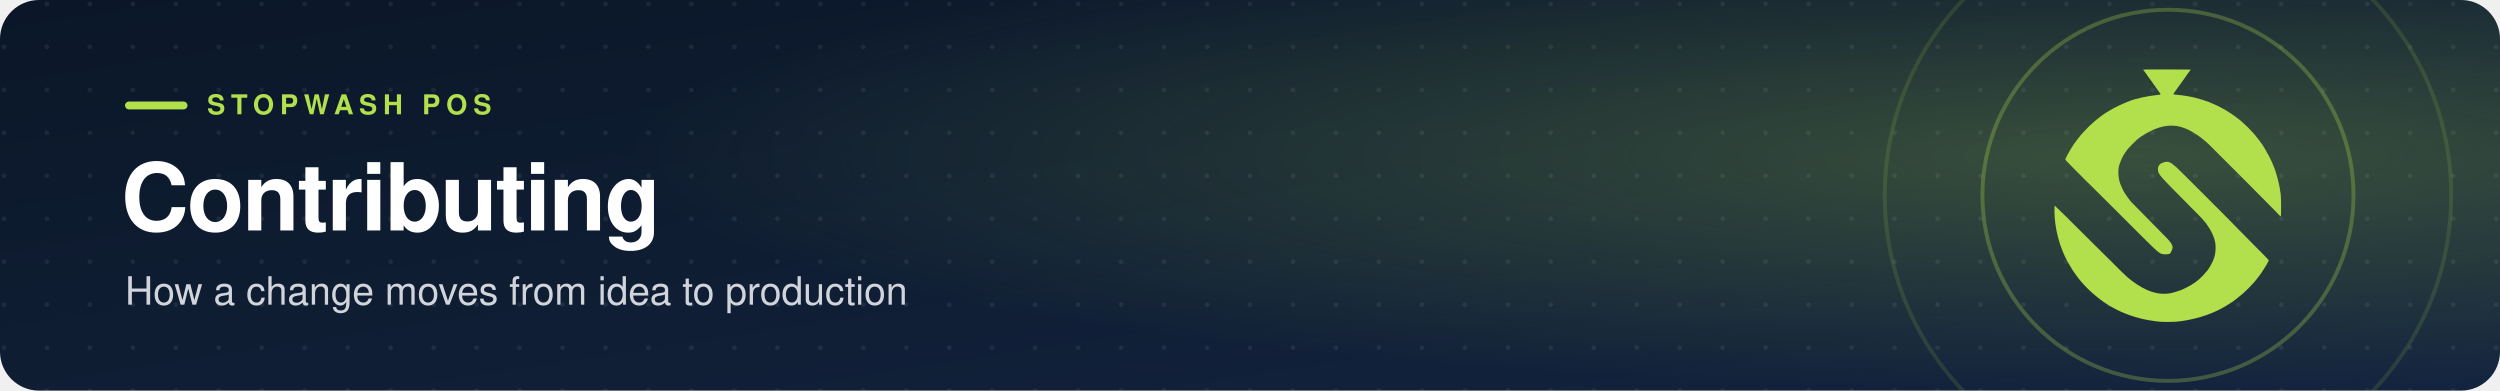
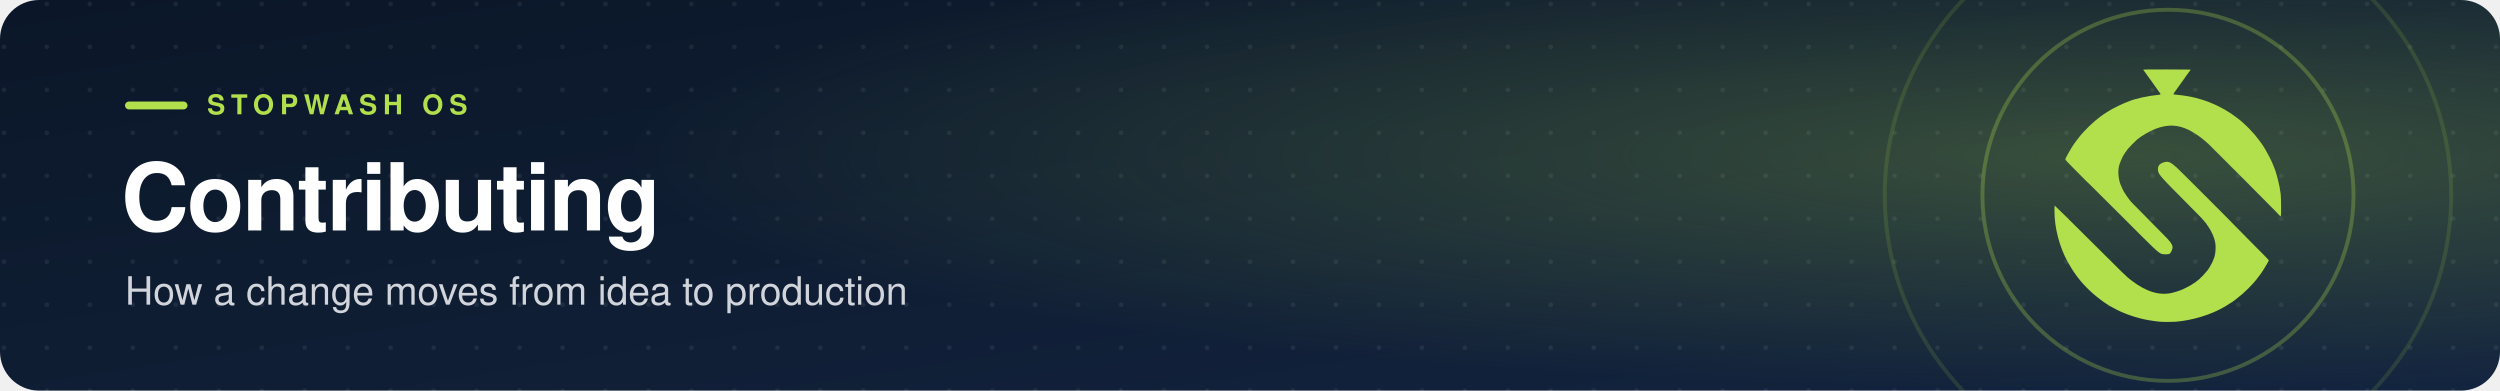
- <svg xmlns="http://www.w3.org/2000/svg" width="1280" height="200" viewBox="0 0 1280 200" role="img" aria-label="STOPWASH POS: Contributing">
+ <svg xmlns="http://www.w3.org/2000/svg" width="1280" height="200" viewBox="0 0 1280 200" role="img" aria-label="STOPWASH OS: Contributing">
  <defs>
    <linearGradient id="bg" x1="0" y1="0" x2="1" y2="1">
      <stop offset="0" stop-color="#0b1728" />
      <stop offset="1" stop-color="#13243f" />
    </linearGradient>
    <radialGradient id="glow" cx="0.85" cy="0.4" r="0.6">
      <stop offset="0" stop-color="#b2e04c" stop-opacity="0.25" />
      <stop offset="1" stop-color="#b2e04c" stop-opacity="0" />
    </radialGradient>
    <pattern id="dots" width="22" height="22" patternUnits="userSpaceOnUse">
      <circle cx="2" cy="2" r="1.2" fill="#ffffff" fill-opacity="0.07" />
    </pattern>
    <clipPath id="frame">
      <rect width="1280" height="200" rx="20" />
    </clipPath>
  </defs>
  <g clip-path="url(#frame)">
    <rect width="1280" height="200" fill="url(#bg)" />
    <rect width="1280" height="200" fill="url(#dots)" />
    <rect width="1280" height="200" fill="url(#glow)" />
    <g fill="none" stroke="#b2e04c">
      <circle cx="1110" cy="100" r="95" stroke-opacity="0.28" stroke-width="2" />
      <circle cx="1110" cy="100" r="145" stroke-opacity="0.13" stroke-width="2" />
    </g>
    <path id="stopwash-mark" fill="#b2e04c" fill-rule="evenodd" transform="translate(1051.2 35.0) scale(0.13684)" d="M398.5 947.9C393 947.5 384.2 946.5 379 945.6C373.8 944.7 365 943.3 359.5 942.5C313.7 935.2 261.6 917.1 222.6 894.8C218.7 892.6 214.1 889.9 212.3 888.9C180.5 870.7 140.5 837.8 113.5 807.6C109.1 802.7 104.8 797.9 104 797C100.5 793.4 82 769.1 82 768.1C82 767.6 81.7 767 81.2 766.8C79.7 766.2 64.3 741.6 54.8 724.5C24 669.4 5 596.6 5 534C5 522.4 5.4 513.9 6 513.5C6.5 513.2 65.5 571.4 137.2 642.8C265.7 771 274.2 779.2 291 792.1C348.2 836.1 397.2 851.2 446 839.8C453.6 838.1 475.5 831.1 478.6 829.5C480.2 828.7 481.9 828 482.3 828C483.7 828 507 816.1 515.6 811C540.1 796.5 554 784.1 578.1 755.2C579.1 753.9 580 752.7 580 752.5C580 752.3 582.1 749.1 584.6 745.3C589.8 737.6 600 717.4 600 714.8C600 713.9 600.4 712.9 600.9 712.5C601.4 712.2 602.1 710.5 602.5 708.7C602.9 707 603.7 703.7 604.5 701.5C607.8 691.4 609 667.5 606.9 653.8C603.9 634.6 594.2 612 579.6 590.5C577.4 587.2 575.2 584.4 574.8 584.2C574.4 584 574 583.2 574 582.5C574 581.8 573.6 581 573.1 580.8C572.6 580.6 569.6 577.1 566.4 573.1C558.8 563.3 553.1 557.4 505 509C396.9 400.4 393 395.9 392.2 379.4C391.4 365.2 398.2 356.5 413.5 351.8C430.5 346.6 437.7 349.4 461.6 370.4C471.3 378.9 681.3 588.9 685.7 594.5C687.4 596.7 715.2 624.8 747.4 657C779.7 689.2 806.3 716.3 806.6 717.3C806.9 718.3 806.1 720.9 804.7 723.3C803.4 725.6 800.6 730.6 798.5 734.5C796.5 738.4 792.2 745.3 789.1 750C786 754.7 783.3 759 783 759.5C782.5 760.6 779 765.9 777.8 767.5C761.2 789.4 756.1 795.9 754 798C752.6 799.4 749.3 803.1 746.6 806.3C739.5 814.8 721.6 832.5 708.7 843.8C697.5 853.6 668.7 876 667.2 876C666.8 876 665.5 876.7 664.5 877.5C662 879.4 650.7 886.6 646 889.3C644.1 890.4 640.2 892.6 637.5 894.2C589.6 922.1 520 943.1 458.5 948C444.7 949.1 413.1 949.1 398.5 947.9ZM405.9 694.2C392.1 688.6 386.8 683.6 253 549.5C191.7 488 140 436.6 138.1 435.2C134.7 432.6 126.9 424.8 74.7 372.1C48.7 345.9 45 341.7 45.6 339.8C47.5 333.7 66.1 300.8 76.3 285.5C81.9 277.2 100.4 252.7 104 249C104.8 248.1 109.5 242.9 114.5 237.4C139.7 209.6 172.2 181.8 199.4 165.1C203 162.8 209 159.1 212.8 156.8C226.8 148.1 263.2 130.7 279 125C280.9 124.4 283.4 123.4 284.5 122.9C306 113.6 358.3 102.2 393.5 99.2C402.8 98.4 403.6 97.3 399.3 91.8C397.8 89.8 395.8 87.2 395 86C394.2 84.8 392.9 83.2 392.2 82.4C391.6 81.7 391 80.9 391 80.6C391 80.3 388.9 77.2 386.2 73.7C383.6 70.2 377.7 61.8 373 55.1C368.3 48.4 363.8 42 363 41C362.2 40 360.8 38.2 360 37C359.2 35.8 357.1 32.9 355.4 30.6C353.8 28.4 349.4 22.1 345.6 16.8C341.9 11.4 338.5 7 338 7C337.4 7 337 6.3 337 5.5C337 4.2 347.5 4 425.3 4C473.9 4 514 4.3 514.3 4.6C514.7 5 513.8 6.7 512.4 8.4C511 10.1 507.4 14.9 504.4 19C501.5 23.1 498.6 27 498 27.7C497.5 28.4 497 29.1 497 29.4C497 29.7 494.9 32.8 492.2 36.3C489.6 39.8 485.2 45.9 482.5 49.9C477.6 57 467.9 70.5 466.2 72.5C465.8 73 462.3 77.9 458.5 83.3C454.6 88.8 451.1 93.8 450.5 94.6C448.7 97.1 451.2 97.9 464.5 99C486.5 100.9 515.9 105.8 534.5 110.7C548.7 114.4 571.8 121.7 579.6 124.8C602.4 134.1 609.1 137 620 142.6C639.3 152.4 646.6 156.6 667 169.9C672.4 173.4 701 194.7 702 196C702.3 196.3 706.5 200.2 711.5 204.6C724.9 216.4 736.7 228.3 752.8 246.4C760.9 255.6 782.5 284.2 786.5 291.2C787 292.1 790.8 298.3 794.8 305C801 315.2 818 347.7 818 349.3C818 349.6 819.4 352.8 821 356.3C822.6 359.9 824 363.1 824 363.5C824 363.9 824.7 365.6 825.4 367.3C835.4 388.9 847.8 438.3 851.5 470.5C853.2 485.7 853.6 550.5 852 553C851.2 554.2 849.5 553 843.1 546.5C838.7 542.1 834.8 537.7 834.3 536.8C833.5 535.1 596.2 297.1 582.4 284.1C578.5 280.5 573.2 275.7 570.5 273.5C567.9 271.3 565.2 269.1 564.6 268.5C549 255 525.8 239.5 507.8 230.6C465.3 209.8 427.4 208.8 380.5 227.3C360.9 235.1 330.2 253 315 265.6C309.4 270.3 283.7 296.1 280 300.9C275.1 307 262 326.2 262 327.1C262 327.6 260.7 330.1 259.2 332.7C256.7 337 251.4 350 247.9 360.5C241.8 379.1 243.1 408.8 251.2 432C254.4 441.3 264.6 462.6 267 465C267.3 465.3 268.1 466.6 268.9 468C271.2 472.2 284.8 491.3 287.8 494.6C289.4 496.3 291.7 499 292.9 500.6C294.1 502.2 324 532.5 359.4 568C394.7 603.5 425.8 635.2 428.6 638.4C431.3 641.7 434.5 645.5 435.7 646.8C442.2 653.8 447 663.6 447 669.4C447 676.4 440.6 690.5 436.1 693.7C432.3 696.3 411.9 696.6 405.9 694.2Z" />
    <rect x="64" y="52" width="32" height="4" rx="2" fill="#b2e04c" />
-     <text x="106" y="58.5" font-family="'Segoe UI', 'Helvetica Neue', Helvetica, Arial, sans-serif" font-size="14" font-weight="700" letter-spacing="3" fill="#b2e04c">STOPWASH POS</text>
+     <text x="106" y="58.5" font-family="'Segoe UI', 'Helvetica Neue', Helvetica, Arial, sans-serif" font-size="14" font-weight="700" letter-spacing="3" fill="#b2e04c">STOPWASH OS</text>
    <text x="62" y="118" font-family="'Segoe UI', 'Helvetica Neue', Helvetica, Arial, sans-serif" font-size="48" font-weight="800" letter-spacing="-1" fill="#ffffff">Contributing</text>
    <text x="64" y="156" font-family="'Segoe UI', 'Helvetica Neue', Helvetica, Arial, sans-serif" font-size="20" fill="#d1d5db">How a change moves from idea to production</text>
  </g>
</svg>
